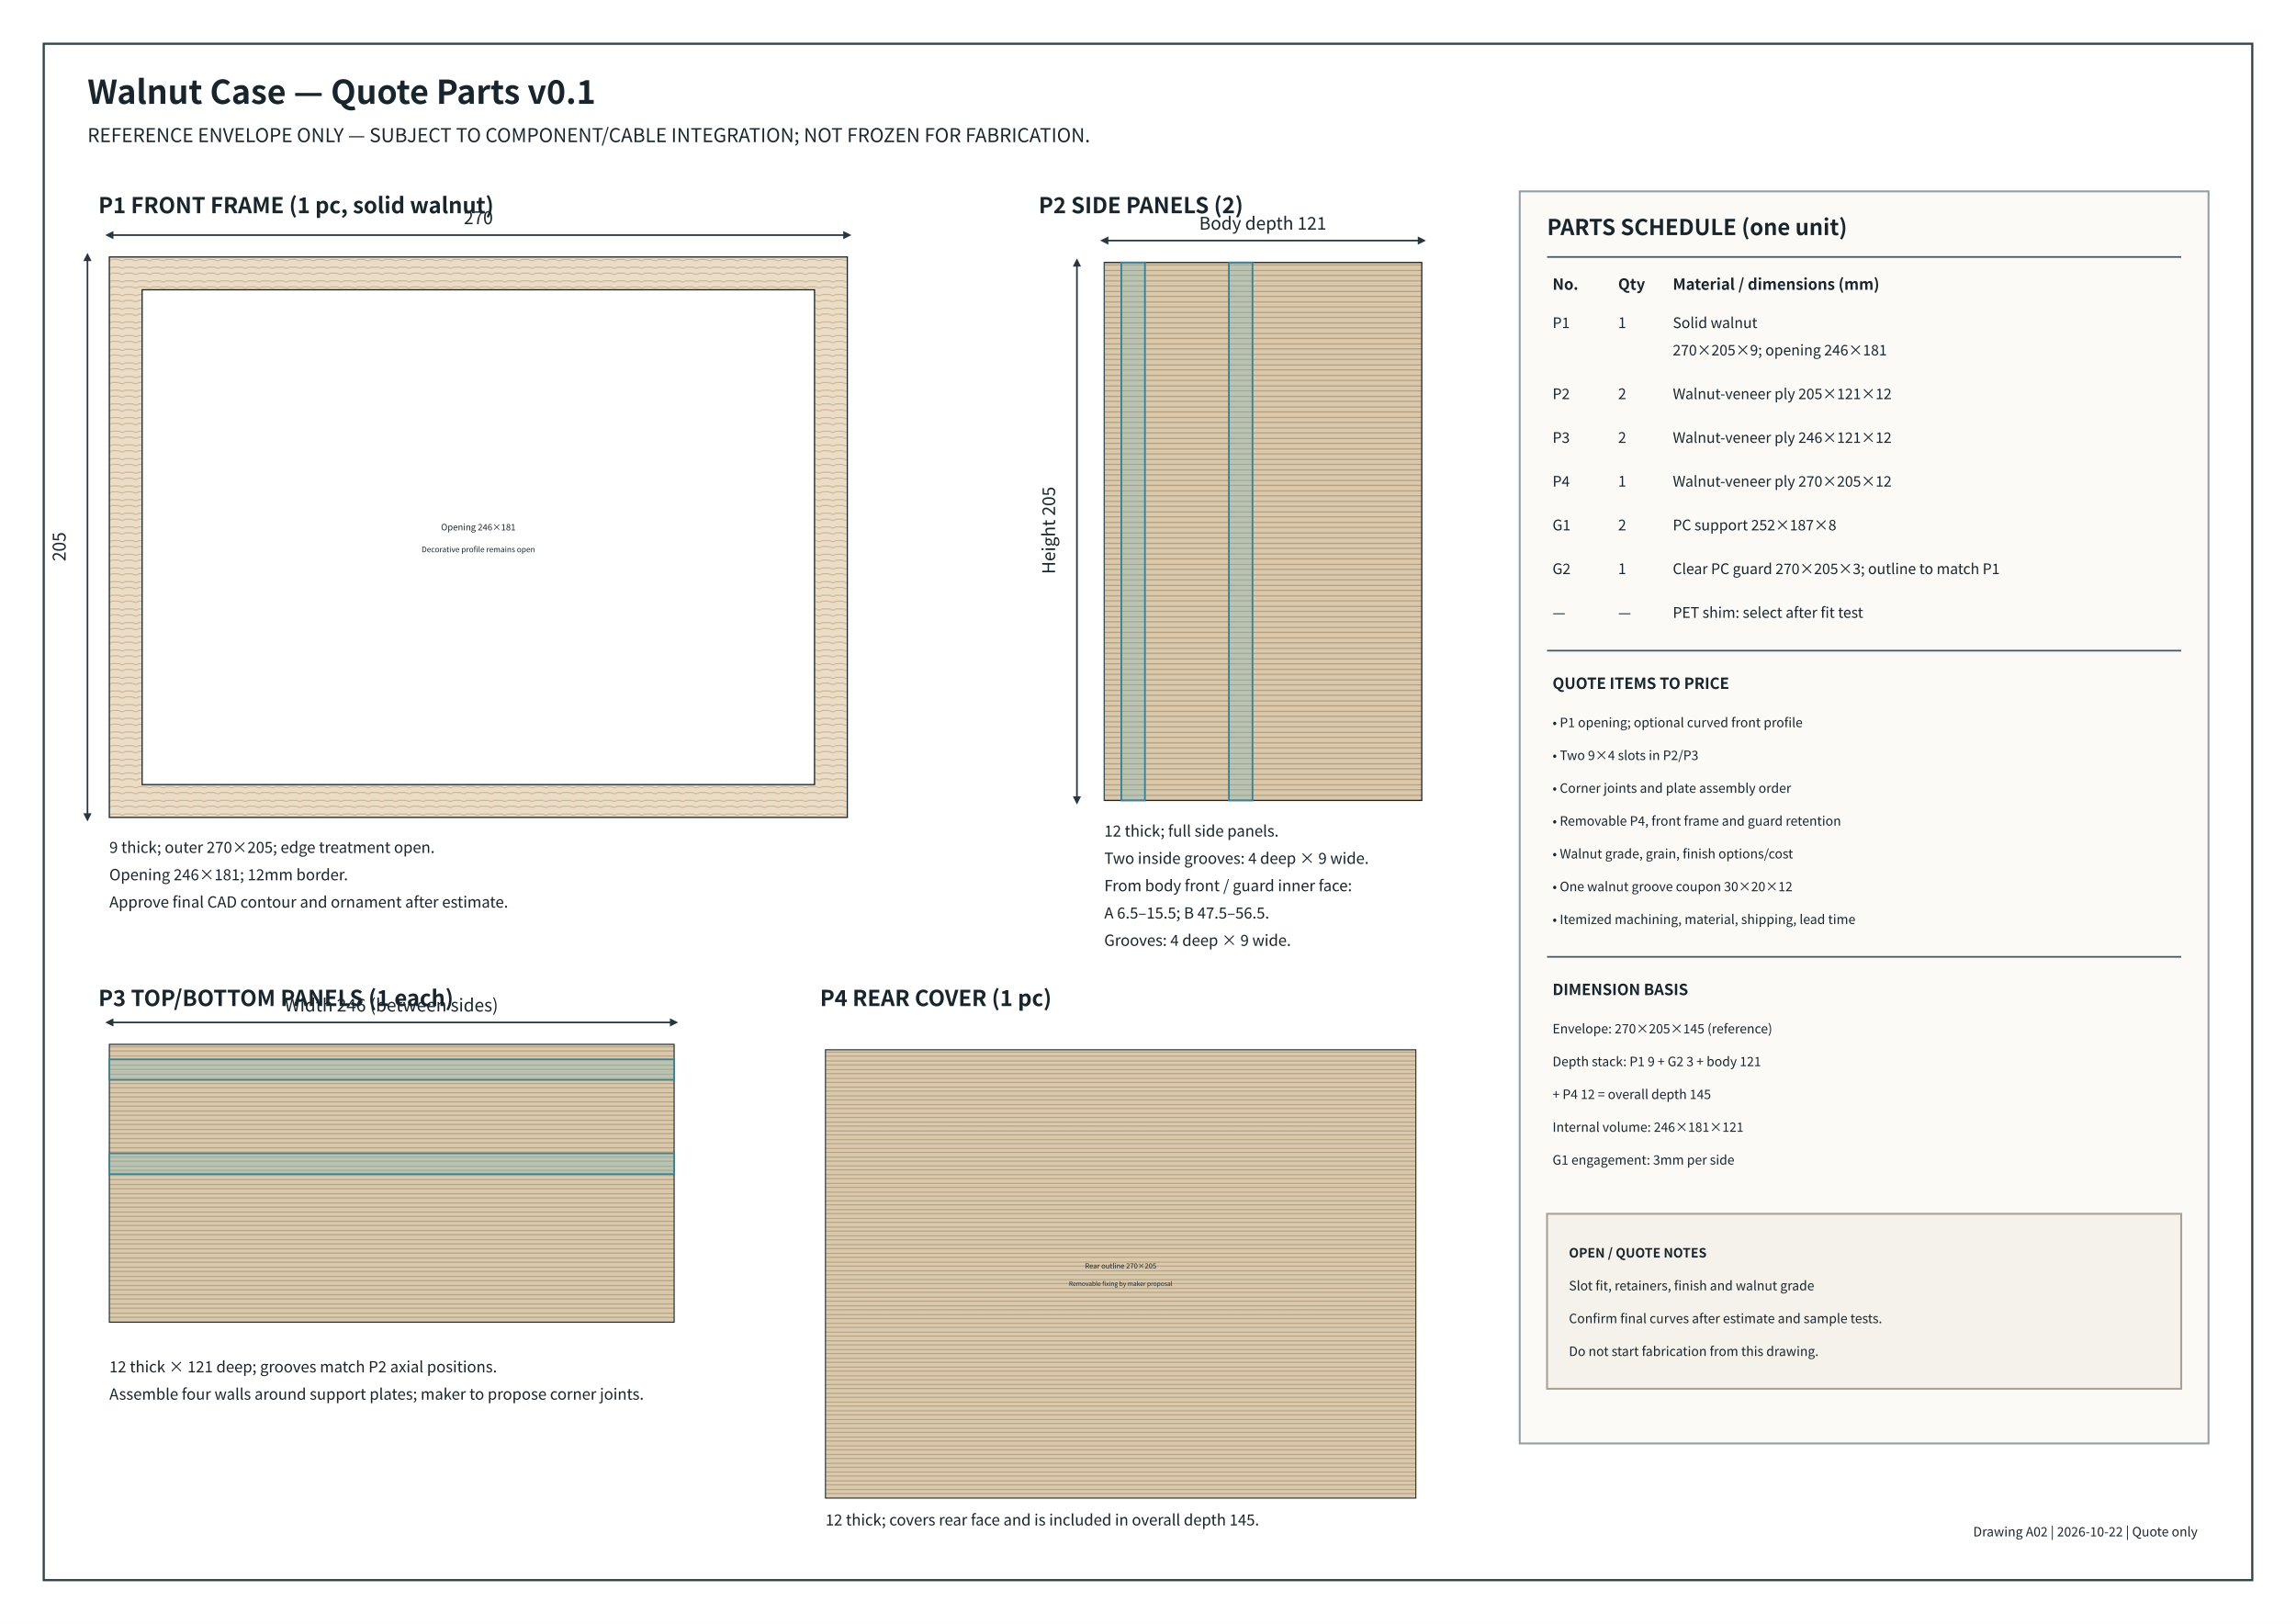
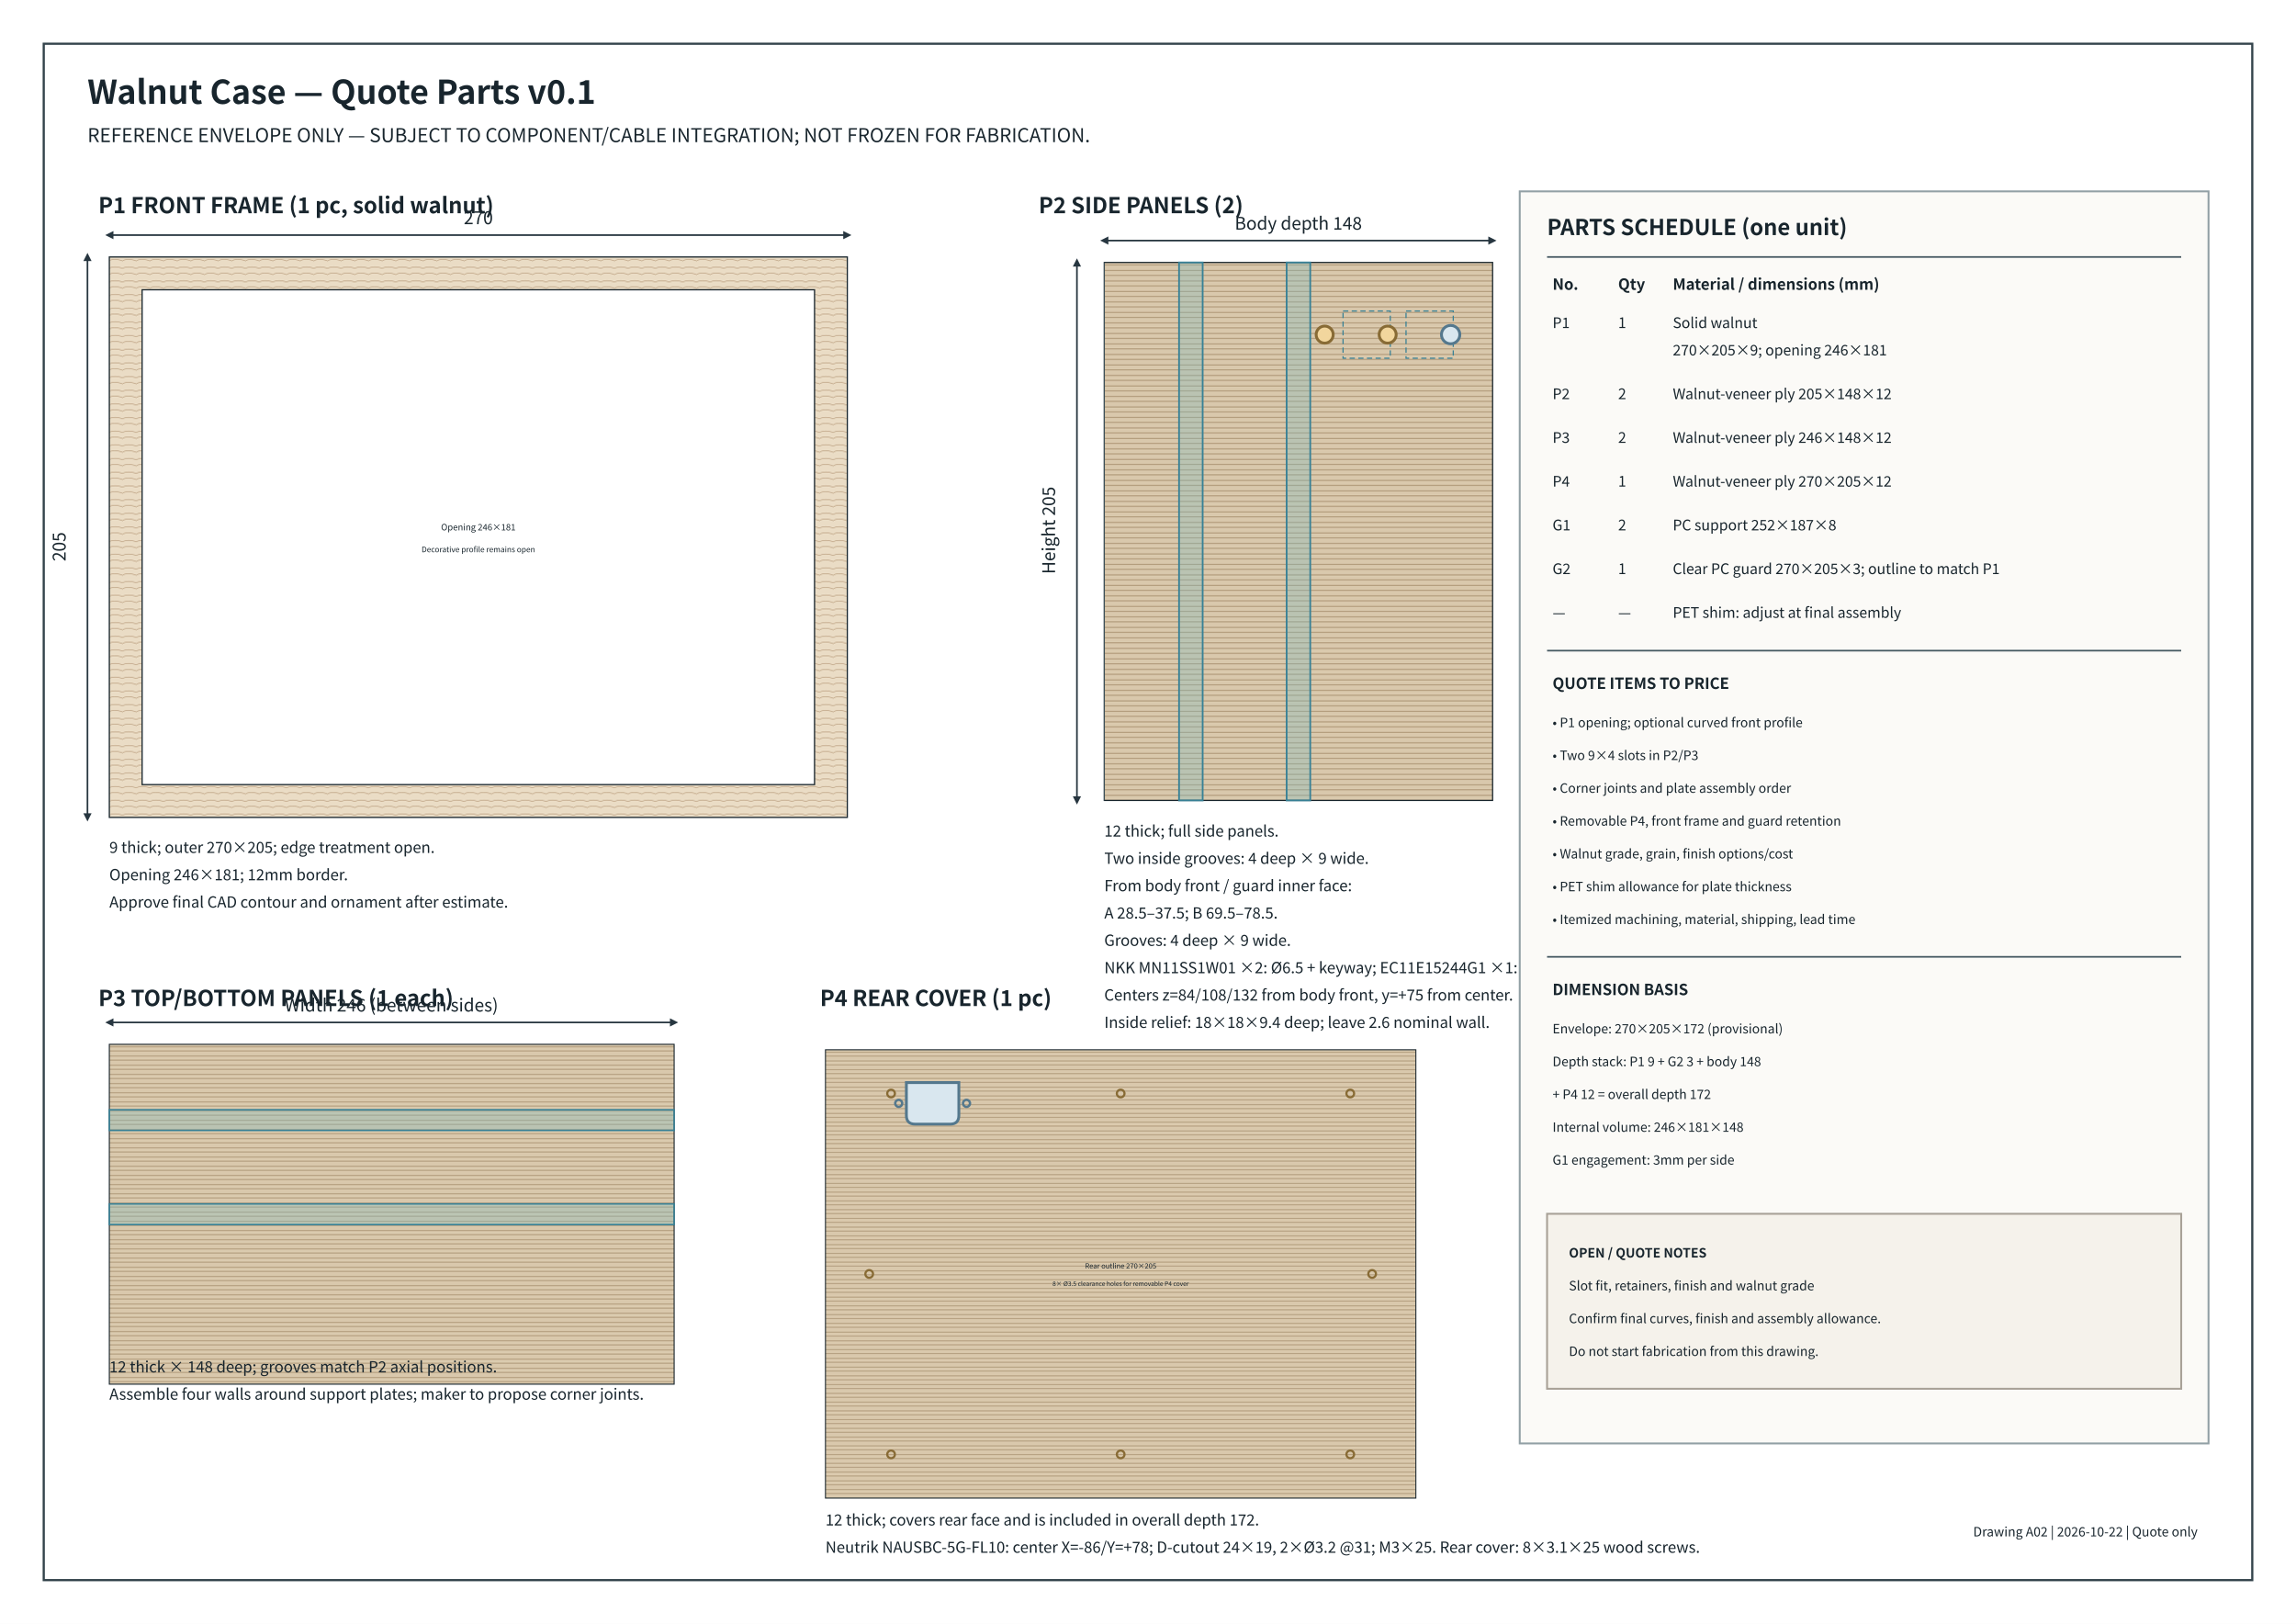
<svg xmlns="http://www.w3.org/2000/svg" width="420mm" height="297mm" viewBox="0 0 420 297">
  <defs>
    <pattern id="wood" width="5" height="5" patternUnits="userSpaceOnUse">
      <rect width="5" height="5" fill="#eadcc5" />
      <path d="M0 1.3 Q2 0.3 5 1.5 M0 4.1 Q2 3.2 5 4.2" fill="none" stroke="#98734d" stroke-width=".25" opacity=".55" />
    </pattern>
    <pattern id="ply" width="4" height="4" patternUnits="userSpaceOnUse">
      <rect width="4" height="4" fill="#d9c8ac" />
      <path d="M0 1H4 M0 3H4" stroke="#9a815f" stroke-width=".25" />
    </pattern>
    <marker id="arr" markerWidth="5" markerHeight="5" refX="2.5" refY="2.5" orient="auto-start-reverse">
      <path d="M0 0L5 2.5L0 5Z" fill="#273640" />
    </marker>
    <style>
      text{font-family:"Noto Sans CJK JP","Yu Gothic",sans-serif;fill:#18252d}
      .title{font-size:6px;font-weight:700}.subtitle{font-size:3.5px}.head{font-size:4px;font-weight:700}.label{font-size:3.2px}.small{font-size:2.8px}.tiny{font-size:2.35px}
      .outline{fill:none;stroke:#18252d;stroke-width:.55}.fine{fill:none;stroke:#455861;stroke-width:.3}.dash{fill:none;stroke:#388196;stroke-width:.45;stroke-dasharray:2 1.3}.dim{fill:none;stroke:#273640;stroke-width:.3;marker-start:url(#arr);marker-end:url(#arr)}
      .wood{fill:url(#wood);stroke:#18252d;stroke-width:.45}.ply{fill:url(#ply);stroke:#18252d;stroke-width:.45}.panel{fill:#fbfaf7;stroke:#92a0a5;stroke-width:.35}.note{fill:#f5f2eb;stroke:#a8a197;stroke-width:.35}
      .th{font-size:2.8px;font-weight:700}.td{font-size:2.65px}
    </style>
  </defs>
  <rect width="420" height="297" fill="#fff" />
  <rect x="8" y="8" width="404" height="281" fill="none" stroke="#33434b" stroke-width=".4" />
  <text x="16" y="19" class="title">Walnut Case — Quote Parts v0.1</text>
  <text x="16" y="26" class="subtitle">REFERENCE ENVELOPE ONLY — SUBJECT TO COMPONENT/CABLE INTEGRATION; NOT FROZEN FOR FABRICATION.</text>
  <text x="18" y="39" class="head">P1  FRONT FRAME (1 pc, solid walnut)</text>
  <g transform="translate(20 47) scale(.50)">
    <path d="M0 0H270V205H0Z M12 12H258V193H12Z" class="wood" fill-rule="evenodd" />
    <text x="135" y="100" text-anchor="middle" class="label">Opening 246×181</text>
    <text x="135" y="108" text-anchor="middle" class="small">Decorative profile remains open</text>
  </g>
  <line x1="20" y1="43" x2="155" y2="43" class="dim" />
  <text x="87.5" y="41" text-anchor="middle" class="label">270</text>
  <line x1="16" y1="47" x2="16" y2="149.5" class="dim" />
  <text x="12" y="100" transform="rotate(-90 12 100)" text-anchor="middle" class="label">205</text>
  <text x="20" y="156" class="small">9 thick; outer 270×205; edge treatment open.</text>
  <text x="20" y="161" class="small">Opening 246×181; 12mm border.</text>
  <text x="20" y="166" class="small">Approve final CAD contour and ornament after estimate.</text>
  <text x="190" y="39" class="head">P2  SIDE PANELS (2)</text>
  <g transform="translate(202 48) scale(.48)">
-     <rect x="0" y="0" width="121" height="205" class="ply" />
-     <rect x="6.5" y="0" width="9" height="205" fill="#77b8c0" fill-opacity=".32" stroke="#388196" stroke-width=".65" />
-     <rect x="47.5" y="0" width="9" height="205" fill="#77b8c0" fill-opacity=".32" stroke="#388196" stroke-width=".65" />
+     <rect x="0" y="0" width="148" height="205" class="ply" />
+     <rect x="28.5" y="0" width="9" height="205" fill="#77b8c0" fill-opacity=".32" stroke="#388196" stroke-width=".65" />
+     <rect x="69.5" y="0" width="9" height="205" fill="#77b8c0" fill-opacity=".32" stroke="#388196" stroke-width=".65" />
+     <rect x="91" y="18.5" width="18" height="18" class="dash" />
+     <rect x="115" y="18.5" width="18" height="18" class="dash" />
+     <circle cx="84" cy="27.5" r="3.25" fill="#f2d69d" stroke="#886b35" stroke-width="1.1" />
+     <circle cx="108" cy="27.5" r="3.25" fill="#f2d69d" stroke="#886b35" stroke-width="1.1" />
+     <circle cx="132" cy="27.5" r="3.5" fill="#d9e7ef" stroke="#54788d" stroke-width="1.1" />
    <line x1="0" y1="0" x2="0" y2="205" class="fine" />
  </g>
-   <line x1="202" y1="44" x2="260.1" y2="44" class="dim" />
-   <text x="231" y="42" text-anchor="middle" class="label">Body depth 121</text>
+   <line x1="202" y1="44" x2="273" y2="44" class="dim" />
+   <text x="237.5" y="42" text-anchor="middle" class="label">Body depth 148</text>
  <line x1="197" y1="48" x2="197" y2="146.4" class="dim" />
  <text x="193" y="97" transform="rotate(-90 193 97)" text-anchor="middle" class="label">Height 205</text>
  <text x="202" y="153" class="small">12 thick; full side panels.</text>
  <text x="202" y="158" class="small">Two inside grooves: 4 deep × 9 wide.</text>
  <text x="202" y="163" class="small">From body front / guard inner face:</text>
-   <text x="202" y="168" class="small">A 6.5–15.5; B 47.5–56.5.</text>
+   <text x="202" y="168" class="small">A 28.5–37.5; B 69.5–78.5.</text>
  <text x="202" y="173" class="small">Grooves: 4 deep × 9 wide.</text>
+   <text x="202" y="178" class="small">NKK MN11SS1W01 ×2: Ø6.5 + keyway; EC11E15244G1 ×1: Ø7.</text>
+   <text x="202" y="183" class="small">Centers z=84/108/132 from body front, y=+75 from center.</text>
+   <text x="202" y="188" class="small">Inside relief: 18×18×9.4 deep; leave 2.6 nominal wall.</text>
  <text x="18" y="184" class="head">P3  TOP/BOTTOM PANELS (1 each)</text>
  <g transform="translate(20 191) scale(.42)">
-     <rect x="0" y="0" width="246" height="121" class="ply" />
-     <rect x="0" y="6.5" width="246" height="9" fill="#77b8c0" fill-opacity=".32" stroke="#388196" stroke-width=".65" />
-     <rect x="0" y="47.5" width="246" height="9" fill="#77b8c0" fill-opacity=".32" stroke="#388196" stroke-width=".65" />
+     <rect x="0" y="0" width="246" height="148" class="ply" />
+     <rect x="0" y="28.5" width="246" height="9" fill="#77b8c0" fill-opacity=".32" stroke="#388196" stroke-width=".65" />
+     <rect x="0" y="69.5" width="246" height="9" fill="#77b8c0" fill-opacity=".32" stroke="#388196" stroke-width=".65" />
  </g>
  <line x1="20" y1="187" x2="123.3" y2="187" class="dim" />
  <text x="71.6" y="185" text-anchor="middle" class="label">Width 246 (between sides)</text>
-   <text x="20" y="251" class="small">12 thick × 121 deep; grooves match P2 axial positions.</text>
+   <text x="20" y="251" class="small">12 thick × 148 deep; grooves match P2 axial positions.</text>
  <text x="20" y="256" class="small">Assemble four walls around support plates; maker to propose corner joints.</text>
  <text x="150" y="184" class="head">P4  REAR COVER (1 pc)</text>
  <g transform="translate(151 192) scale(.40)">
    <rect x="0" y="0" width="270" height="205" class="ply" />
+     <path d="M37 15H61V30Q61 34 57 34H41Q37 34 37 30Z" fill="#d9e7ef" stroke="#54788d" stroke-width="1.3" />
+     <circle cx="33.5" cy="24.5" r="1.6" fill="none" stroke="#54788d" stroke-width="1.1" />
+     <circle cx="64.5" cy="24.5" r="1.6" fill="none" stroke="#54788d" stroke-width="1.1" />
+     <circle cx="30" cy="20" r="1.75" fill="none" stroke="#886b35" stroke-width="1" />
+     <circle cx="135" cy="20" r="1.75" fill="none" stroke="#886b35" stroke-width="1" />
+     <circle cx="240" cy="20" r="1.75" fill="none" stroke="#886b35" stroke-width="1" />
+     <circle cx="30" cy="185" r="1.75" fill="none" stroke="#886b35" stroke-width="1" />
+     <circle cx="135" cy="185" r="1.75" fill="none" stroke="#886b35" stroke-width="1" />
+     <circle cx="240" cy="185" r="1.75" fill="none" stroke="#886b35" stroke-width="1" />
+     <circle cx="20" cy="102.5" r="1.75" fill="none" stroke="#886b35" stroke-width="1" />
+     <circle cx="250" cy="102.5" r="1.75" fill="none" stroke="#886b35" stroke-width="1" />
    <text x="135" y="100" text-anchor="middle" class="label">Rear outline 270×205</text>
-     <text x="135" y="108" text-anchor="middle" class="small">Removable fixing by maker proposal</text>
+     <text x="135" y="108" text-anchor="middle" class="small">8× Ø3.5 clearance holes for removable P4 cover</text>
  </g>
-   <text x="151" y="279" class="small">12 thick; covers rear face and is included in overall depth 145.</text>
+   <text x="151" y="279" class="small">12 thick; covers rear face and is included in overall depth 172.</text>
+   <text x="151" y="284" class="small">Neutrik NAUSBC-5G-FL10: center X=-86/Y=+78; D-cutout 24×19, 2×Ø3.2 @31; M3×25. Rear cover: 8×3.1×25 wood screws.</text>
  <rect x="278" y="35" width="126" height="229" class="panel" />
  <text x="283" y="43" class="head">PARTS SCHEDULE (one unit)</text>
  <line x1="283" y1="47" x2="399" y2="47" class="fine" />
  <text x="284" y="53" class="th">No.</text>
  <text x="296" y="53" class="th">Qty</text>
  <text x="306" y="53" class="th">Material / dimensions (mm)</text>
  <text x="284" y="60" class="td">P1</text>
  <text x="296" y="60" class="td">1</text>
  <text x="306" y="60" class="td">Solid walnut</text>
  <text x="306" y="65" class="td">270×205×9; opening 246×181</text>
  <text x="284" y="73" class="td">P2</text>
  <text x="296" y="73" class="td">2</text>
-   <text x="306" y="73" class="td">Walnut-veneer ply 205×121×12</text>
+   <text x="306" y="73" class="td">Walnut-veneer ply 205×148×12</text>
  <text x="284" y="81" class="td">P3</text>
  <text x="296" y="81" class="td">2</text>
-   <text x="306" y="81" class="td">Walnut-veneer ply 246×121×12</text>
+   <text x="306" y="81" class="td">Walnut-veneer ply 246×148×12</text>
  <text x="284" y="89" class="td">P4</text>
  <text x="296" y="89" class="td">1</text>
  <text x="306" y="89" class="td">Walnut-veneer ply 270×205×12</text>
  <text x="284" y="97" class="td">G1</text>
  <text x="296" y="97" class="td">2</text>
  <text x="306" y="97" class="td">PC support 252×187×8</text>
  <text x="284" y="105" class="td">G2</text>
  <text x="296" y="105" class="td">1</text>
  <text x="306" y="105" class="td">Clear PC guard 270×205×3; outline to match P1</text>
  <text x="284" y="113" class="td">—</text>
  <text x="296" y="113" class="td">—</text>
-   <text x="306" y="113" class="td">PET shim: select after fit test</text>
+   <text x="306" y="113" class="td">PET shim: adjust at final assembly</text>
  <line x1="283" y1="119" x2="399" y2="119" class="fine" />
  <text x="284" y="126" class="small" font-weight="700">QUOTE ITEMS TO PRICE</text>
  <text x="284" y="133" class="tiny">• P1 opening; optional curved front profile</text>
  <text x="284" y="139" class="tiny">• Two 9×4 slots in P2/P3</text>
  <text x="284" y="145" class="tiny">• Corner joints and plate assembly order</text>
  <text x="284" y="151" class="tiny">• Removable P4, front frame and guard retention</text>
  <text x="284" y="157" class="tiny">• Walnut grade, grain, finish options/cost</text>
-   <text x="284" y="163" class="tiny">• One walnut groove coupon 30×20×12</text>
+   <text x="284" y="163" class="tiny">• PET shim allowance for plate thickness</text>
  <text x="284" y="169" class="tiny">• Itemized machining, material, shipping, lead time</text>
  <line x1="283" y1="175" x2="399" y2="175" class="fine" />
  <text x="284" y="182" class="small" font-weight="700">DIMENSION BASIS</text>
-   <text x="284" y="189" class="tiny">Envelope: 270×205×145 (reference)</text>
-   <text x="284" y="195" class="tiny">Depth stack: P1 9 + G2 3 + body 121</text>
-   <text x="284" y="201" class="tiny">+ P4 12 = overall depth 145</text>
-   <text x="284" y="207" class="tiny">Internal volume: 246×181×121</text>
+   <text x="284" y="189" class="tiny">Envelope: 270×205×172 (provisional)</text>
+   <text x="284" y="195" class="tiny">Depth stack: P1 9 + G2 3 + body 148</text>
+   <text x="284" y="201" class="tiny">+ P4 12 = overall depth 172</text>
+   <text x="284" y="207" class="tiny">Internal volume: 246×181×148</text>
  <text x="284" y="213" class="tiny">G1 engagement: 3mm per side</text>
  <rect x="283" y="222" width="116" height="32" class="note" />
  <text x="287" y="230" class="tiny" font-weight="700">OPEN / QUOTE NOTES</text>
  <text x="287" y="236" class="tiny">Slot fit, retainers, finish and walnut grade</text>
-   <text x="287" y="242" class="tiny">Confirm final curves after estimate and sample tests.</text>
+   <text x="287" y="242" class="tiny">Confirm final curves, finish and assembly allowance.</text>
  <text x="287" y="248" class="tiny">Do not start fabrication from this drawing.</text>
  <text x="402" y="281" text-anchor="end" class="tiny">Drawing A02 | 2026-10-22 | Quote only</text>
</svg>
